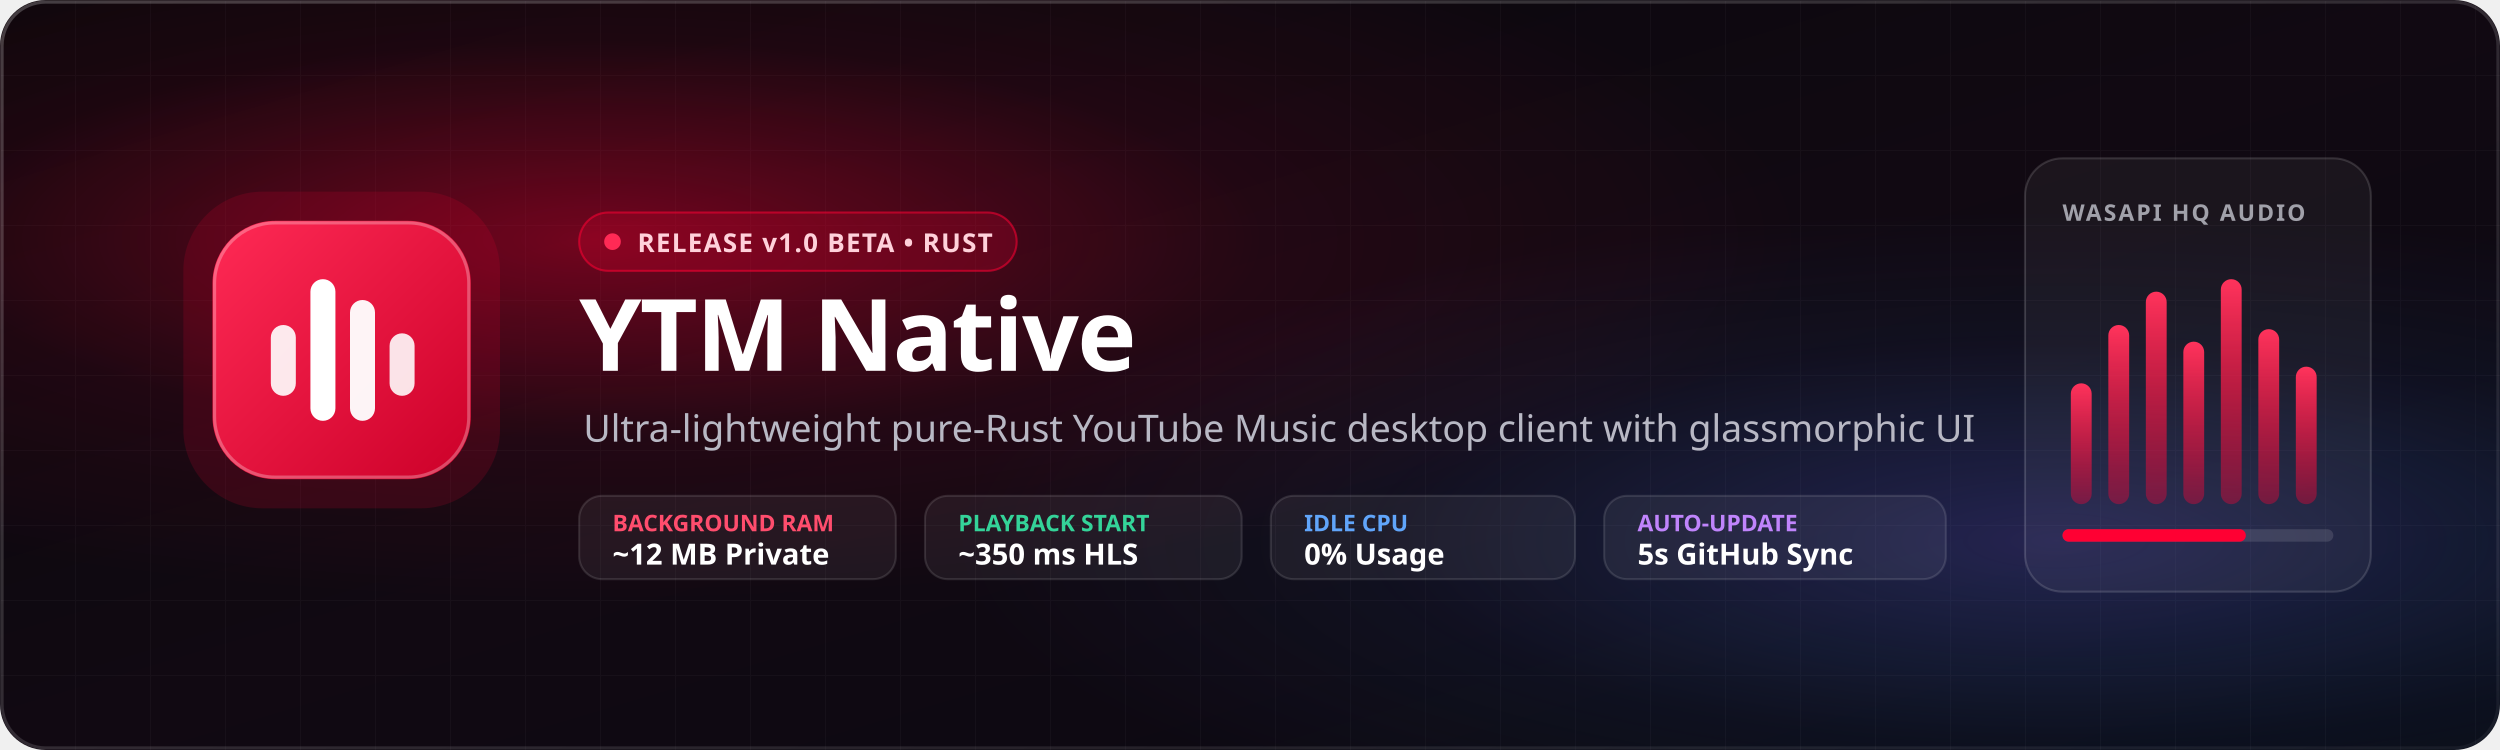
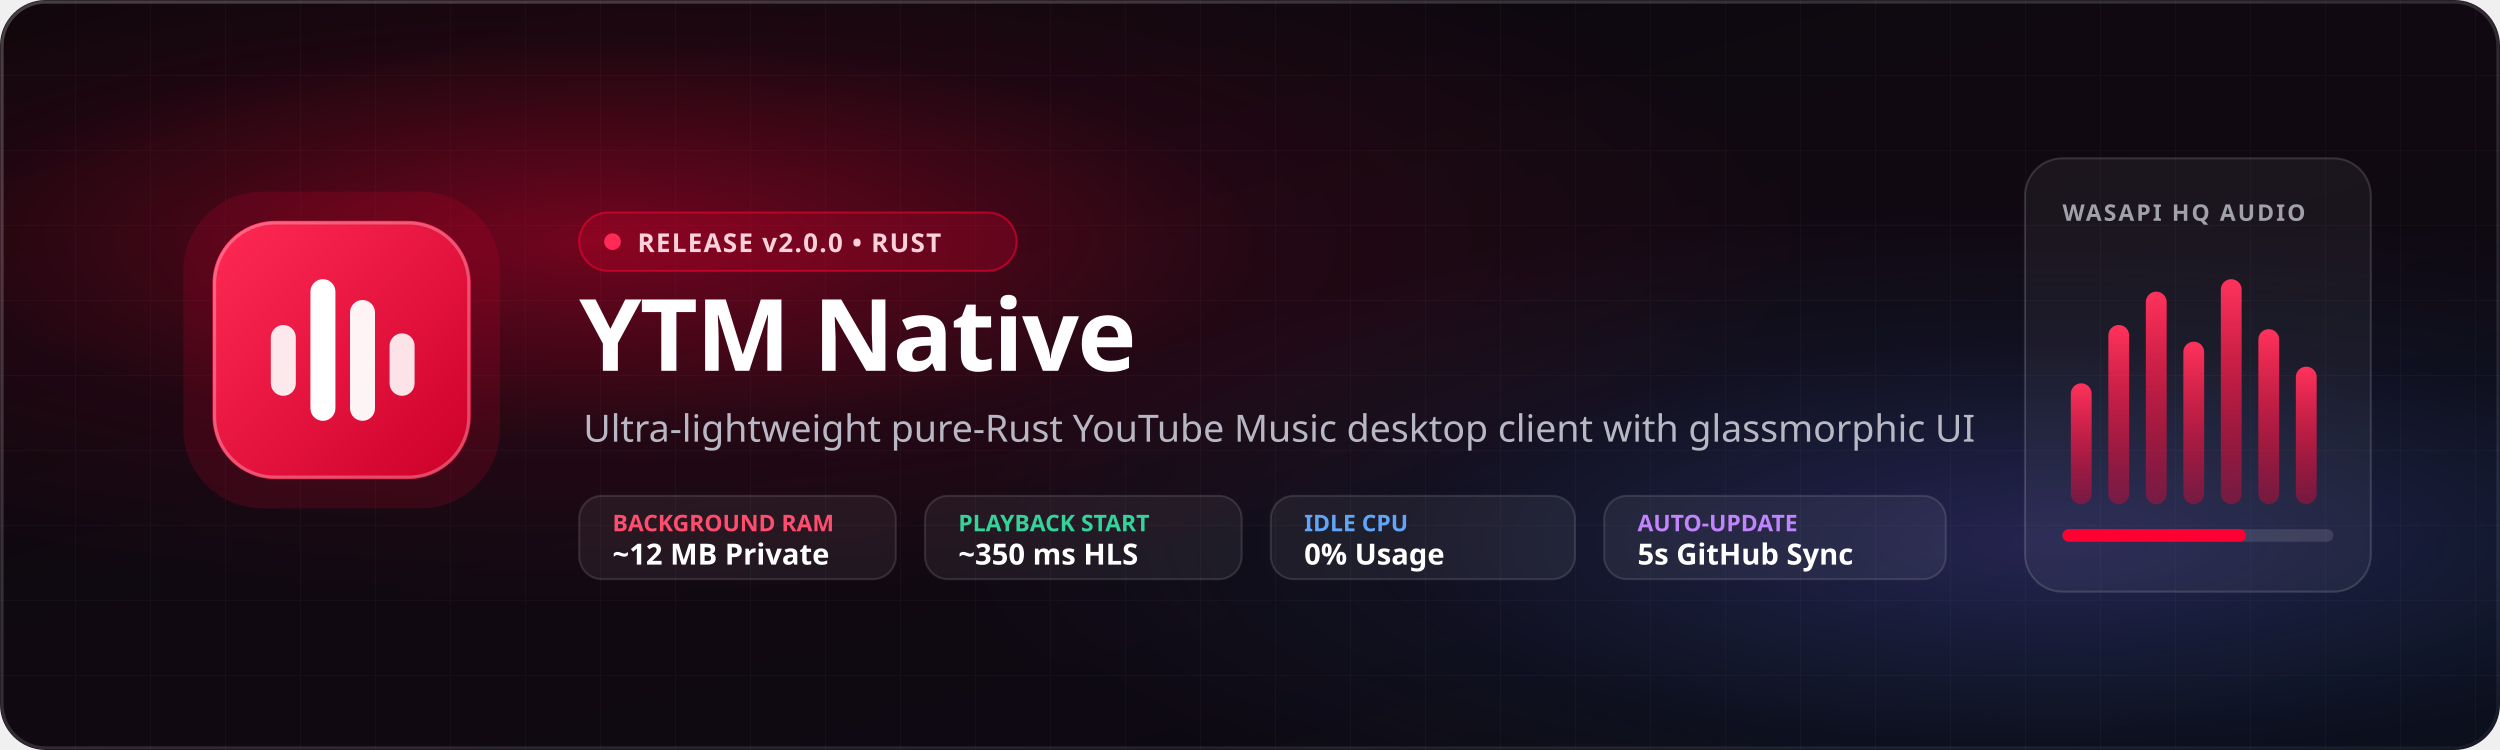
- <svg xmlns="http://www.w3.org/2000/svg" viewBox="0 0 1200 360" width="1200" height="360" role="img" aria-label="YTM Native v1.0.0 Hero Banner">
+ <svg xmlns="http://www.w3.org/2000/svg" viewBox="0 0 1200 360" width="1200" height="360" role="img" aria-label="YTM Native v2.0.0 Hero Banner">
  <defs>
    <linearGradient id="bg" x1="0%" y1="0%" x2="100%" y2="100%">
      <stop offset="0%" stop-color="#07070b" />
      <stop offset="50%" stop-color="#110912" />
      <stop offset="100%" stop-color="#090a12" />
    </linearGradient>
    <radialGradient id="glowRed" cx="24%" cy="32%" r="48%">
      <stop offset="0%" stop-color="#FF0033" stop-opacity="0.42" />
      <stop offset="55%" stop-color="#FF0033" stop-opacity="0.08" />
      <stop offset="100%" stop-color="#FF0033" stop-opacity="0" />
    </radialGradient>
    <radialGradient id="glowBlue" cx="82%" cy="72%" r="44%">
      <stop offset="0%" stop-color="#6366F1" stop-opacity="0.28" />
      <stop offset="60%" stop-color="#3B82F6" stop-opacity="0.06" />
      <stop offset="100%" stop-color="#3B82F6" stop-opacity="0" />
    </radialGradient>
    <linearGradient id="redGrad" x1="0%" y1="0%" x2="100%" y2="100%">
      <stop offset="0%" stop-color="#FF2A55" />
      <stop offset="100%" stop-color="#CC0029" />
    </linearGradient>
    <linearGradient id="glassStroke" x1="0%" y1="0%" x2="100%" y2="100%">
      <stop offset="0%" stop-color="#FFFFFF" stop-opacity="0.22" />
      <stop offset="100%" stop-color="#FFFFFF" stop-opacity="0.05" />
    </linearGradient>
    <linearGradient id="waveGrad" x1="0%" y1="0%" x2="0%" y2="100%">
      <stop offset="0%" stop-color="#FF335C" />
      <stop offset="100%" stop-color="#FF0033" stop-opacity="0.35" />
    </linearGradient>
    <pattern id="grid" width="36" height="36" patternUnits="userSpaceOnUse">
      <path d="M 36 0 L 0 0 0 36" fill="none" stroke="#FFFFFF" stroke-opacity="0.03" stroke-width="1" />
    </pattern>
  </defs>
  <rect width="1200" height="360" rx="22" fill="url(#bg)" />
  <rect width="1200" height="360" rx="22" fill="url(#grid)" />
  <rect width="1200" height="360" rx="22" fill="url(#glowRed)" />
  <rect width="1200" height="360" rx="22" fill="url(#glowBlue)" />
  <rect x="1" y="1" width="1198" height="358" rx="21" fill="none" stroke="url(#glassStroke)" stroke-width="1.5" />
  <g transform="translate(88, 92)">
    <rect x="0" y="0" width="152" height="152" rx="38" fill="#FF0033" fill-opacity="0.14" />
    <rect x="14" y="14" width="124" height="124" rx="30" fill="url(#redGrad)" />
    <rect x="15" y="15" width="122" height="122" rx="29" fill="none" stroke="#FFFFFF" stroke-opacity="0.28" stroke-width="1.5" />
    <rect x="42" y="64" width="12" height="34" rx="6" fill="#FFFFFF" fill-opacity="0.9" />
    <rect x="61" y="42" width="12" height="68" rx="6" fill="#FFFFFF" />
    <rect x="80" y="52" width="12" height="58" rx="6" fill="#FFFFFF" fill-opacity="0.95" />
    <rect x="99" y="68" width="12" height="30" rx="6" fill="#FFFFFF" fill-opacity="0.88" />
  </g>
  <g transform="translate(278, 102)">
    <rect x="0" y="0" width="210" height="28" rx="14" fill="#FF0033" fill-opacity="0.18" stroke="#FF0033" stroke-opacity="0.55" stroke-width="1" />
    <circle cx="16" cy="14" r="4" fill="#FF2A55" />
-     <text x="28" y="19" fill="#FFD1DA" font-family="Segoe UI, -apple-system, BlinkMacSystemFont, sans-serif" font-size="12.5" font-weight="700" letter-spacing="0.6">RELEASE v1.0 BETA • RUST</text>
+     <text x="28" y="19" fill="#FFD1DA" font-family="Segoe UI, -apple-system, BlinkMacSystemFont, sans-serif" font-size="12.5" font-weight="700" letter-spacing="0.6">RELEASE v2.0.0 • RUST</text>
    <text x="0" y="76" fill="#FFFFFF" font-family="Segoe UI, -apple-system, BlinkMacSystemFont, sans-serif" font-size="48" font-weight="800" letter-spacing="-0.8">YTM Native</text>
    <text x="2" y="110" fill="#B8B8C4" font-family="Segoe UI, -apple-system, BlinkMacSystemFont, sans-serif" font-size="18" font-weight="400">Ultra-lightweight pure-Rust YouTube Music desktop client with glassmorphic UI</text>
    <g transform="translate(0, 136)">
      <rect x="0" y="0" width="152" height="40" rx="11" fill="#FFFFFF" fill-opacity="0.06" stroke="#FFFFFF" stroke-opacity="0.12" />
      <text x="16" y="17" fill="#FF4D6D" font-family="Segoe UI, sans-serif" font-size="11" font-weight="700">BACKGROUND RAM</text>
      <text x="16" y="33" fill="#FFFFFF" font-family="Segoe UI, sans-serif" font-size="14" font-weight="700">~12 MB Private</text>
      <rect x="166" y="0" width="152" height="40" rx="11" fill="#FFFFFF" fill-opacity="0.06" stroke="#FFFFFF" stroke-opacity="0.12" />
      <text x="182" y="17" fill="#34D399" font-family="Segoe UI, sans-serif" font-size="11" font-weight="700">PLAYBACK START</text>
      <text x="182" y="33" fill="#FFFFFF" font-family="Segoe UI, sans-serif" font-size="14" font-weight="700">~350 ms HLS</text>
      <rect x="332" y="0" width="146" height="40" rx="11" fill="#FFFFFF" fill-opacity="0.06" stroke="#FFFFFF" stroke-opacity="0.12" />
      <text x="348" y="17" fill="#60A5FA" font-family="Segoe UI, sans-serif" font-size="11" font-weight="700">IDLE CPU</text>
      <text x="348" y="33" fill="#FFFFFF" font-family="Segoe UI, sans-serif" font-size="14" font-weight="700">0% Usage</text>
      <rect x="492" y="0" width="164" height="40" rx="11" fill="#FFFFFF" fill-opacity="0.06" stroke="#FFFFFF" stroke-opacity="0.12" />
      <text x="508" y="17" fill="#C084FC" font-family="Segoe UI, sans-serif" font-size="11" font-weight="700">AUTO-UPDATE</text>
      <text x="508" y="33" fill="#FFFFFF" font-family="Segoe UI, sans-serif" font-size="14" font-weight="700">5s GitHub Sync</text>
    </g>
  </g>
  <g transform="translate(972, 76)">
    <rect x="0" y="0" width="166" height="208" rx="18" fill="#FFFFFF" fill-opacity="0.05" stroke="#FFFFFF" stroke-opacity="0.14" />
    <text x="18" y="30" fill="#A1A1AA" font-family="Segoe UI, sans-serif" font-size="11" font-weight="700" letter-spacing="1">WASAPI HQ AUDIO</text>
    <g transform="translate(22, 54)">
      <rect x="0" y="54" width="10" height="58" rx="5" fill="url(#waveGrad)" />
      <rect x="18" y="26" width="10" height="86" rx="5" fill="url(#waveGrad)" />
      <rect x="36" y="10" width="10" height="102" rx="5" fill="url(#waveGrad)" />
      <rect x="54" y="34" width="10" height="78" rx="5" fill="url(#waveGrad)" />
      <rect x="72" y="4" width="10" height="108" rx="5" fill="url(#waveGrad)" />
      <rect x="90" y="28" width="10" height="84" rx="5" fill="url(#waveGrad)" />
      <rect x="108" y="46" width="10" height="66" rx="5" fill="url(#waveGrad)" />
    </g>
    <rect x="18" y="178" width="130" height="6" rx="3" fill="#FFFFFF" fill-opacity="0.12" />
    <rect x="18" y="178" width="88" height="6" rx="3" fill="#FF0033" />
  </g>
</svg>
